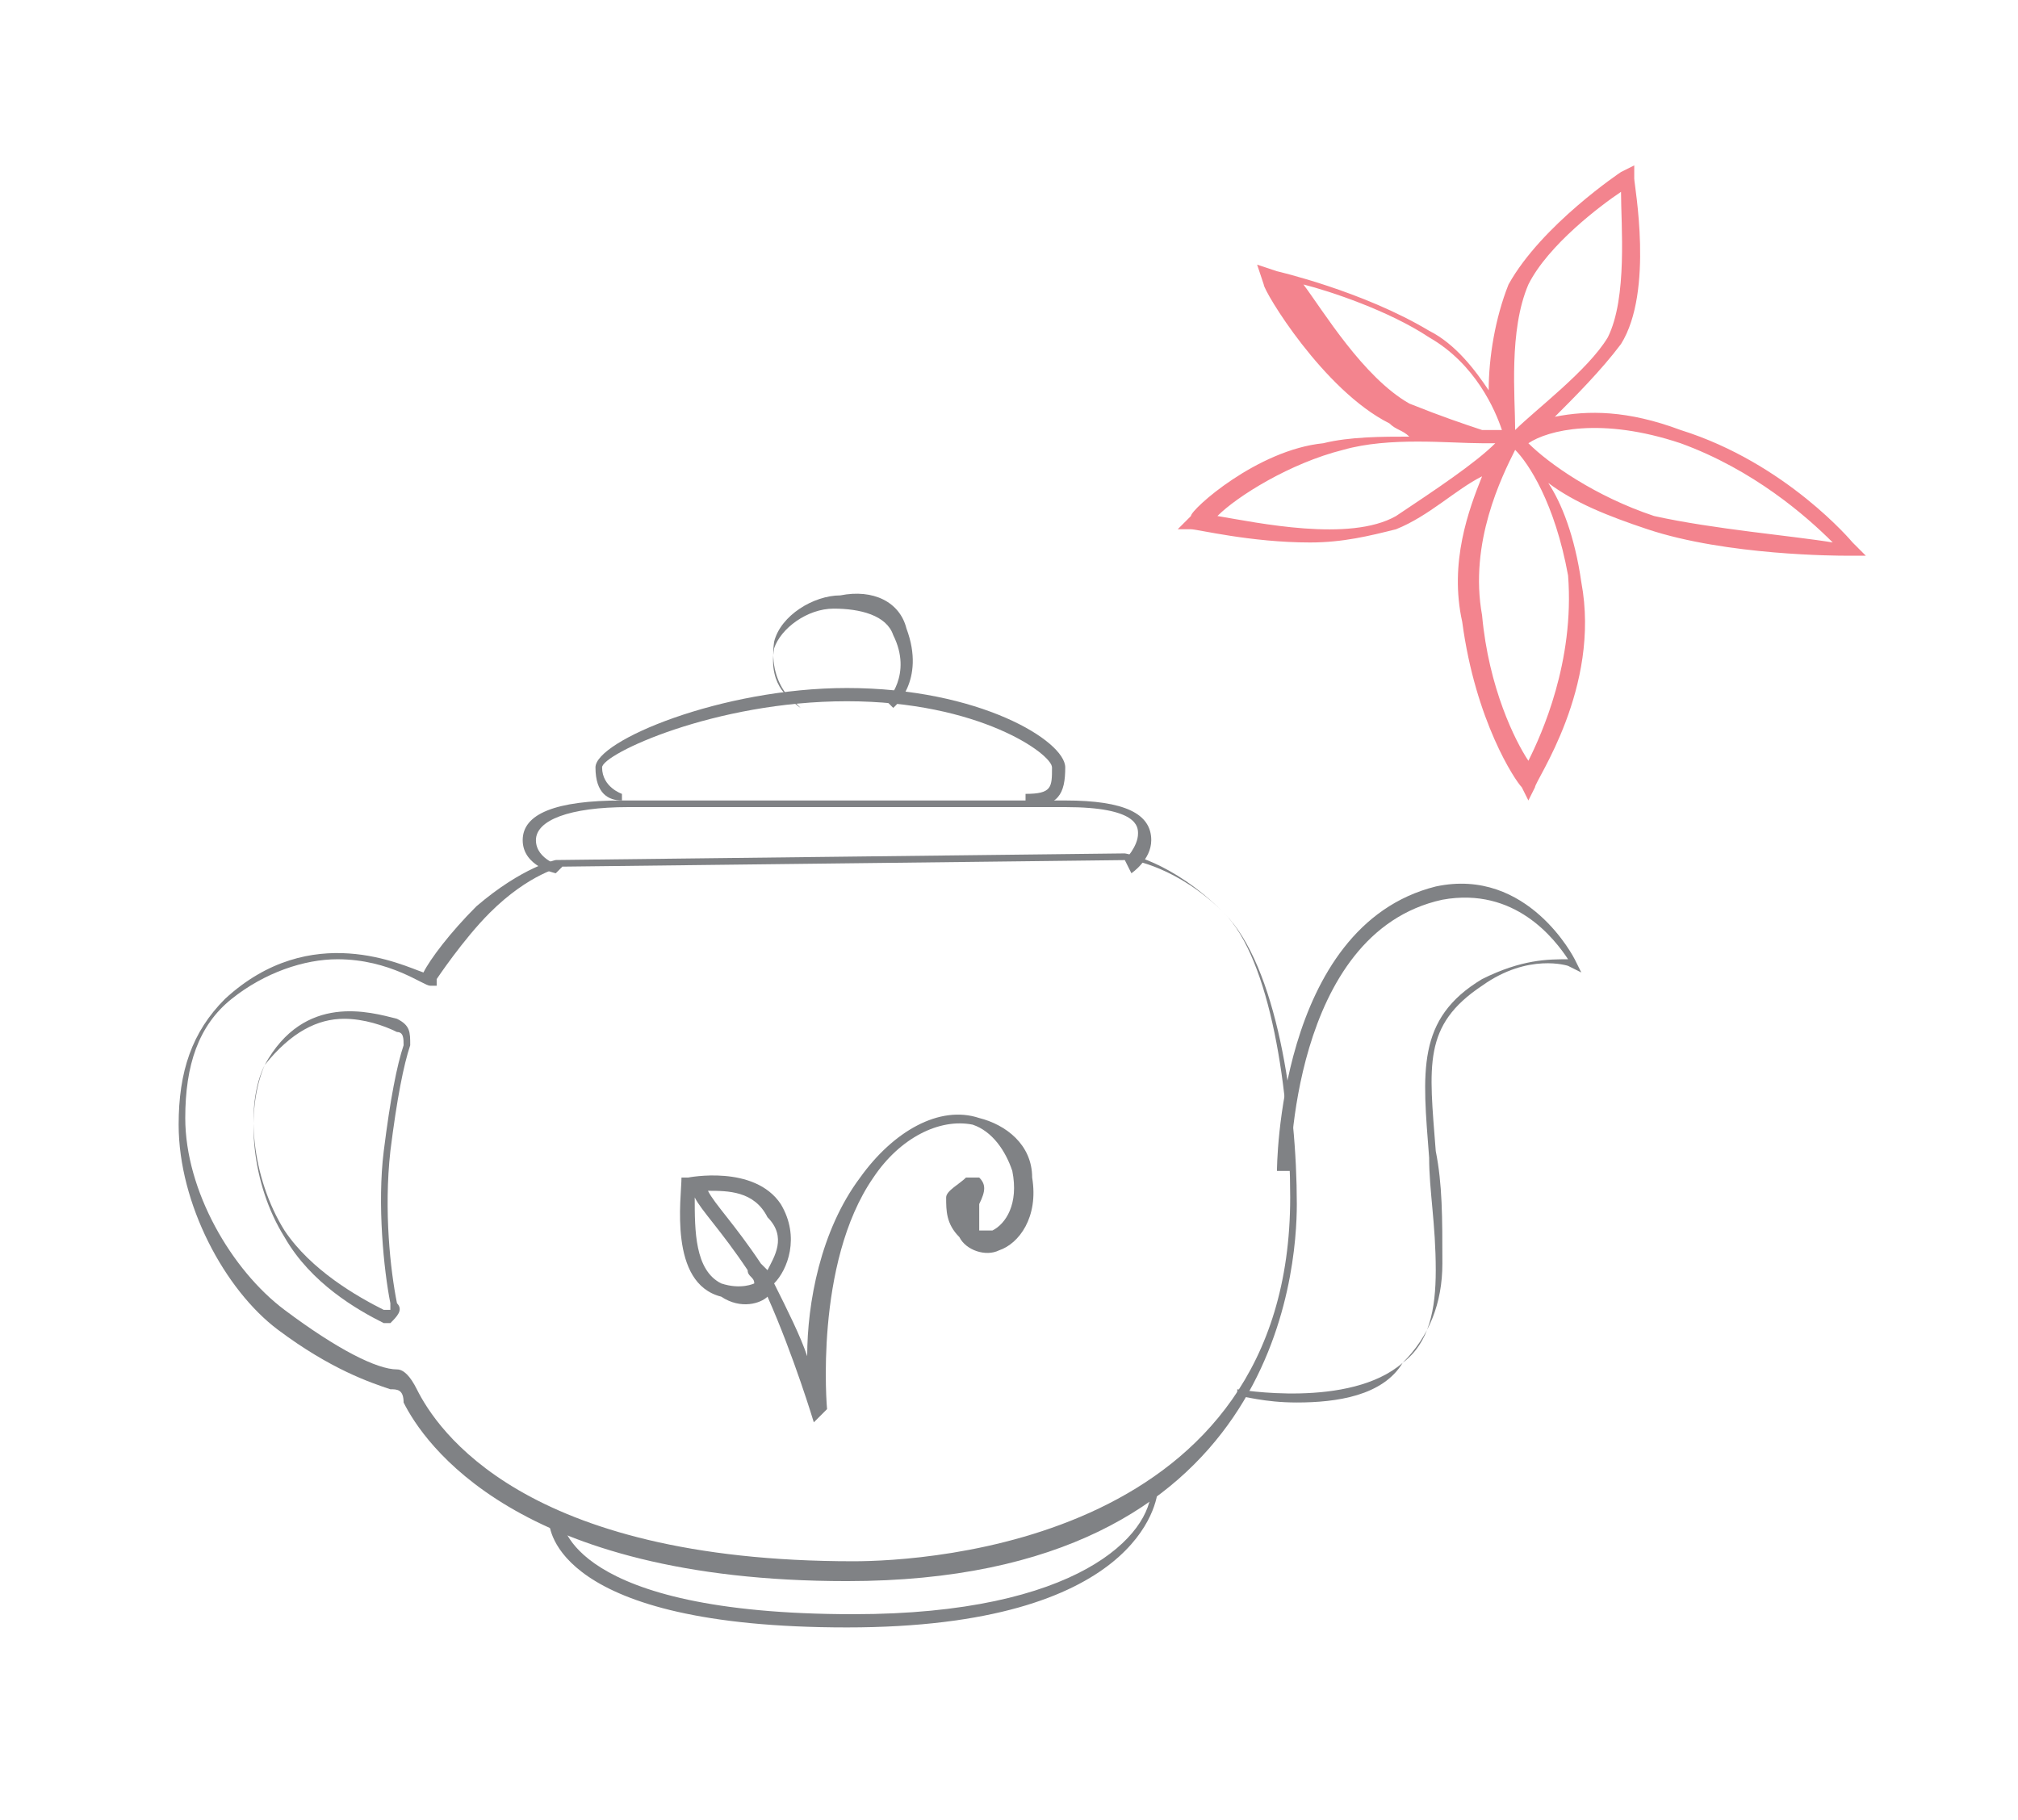
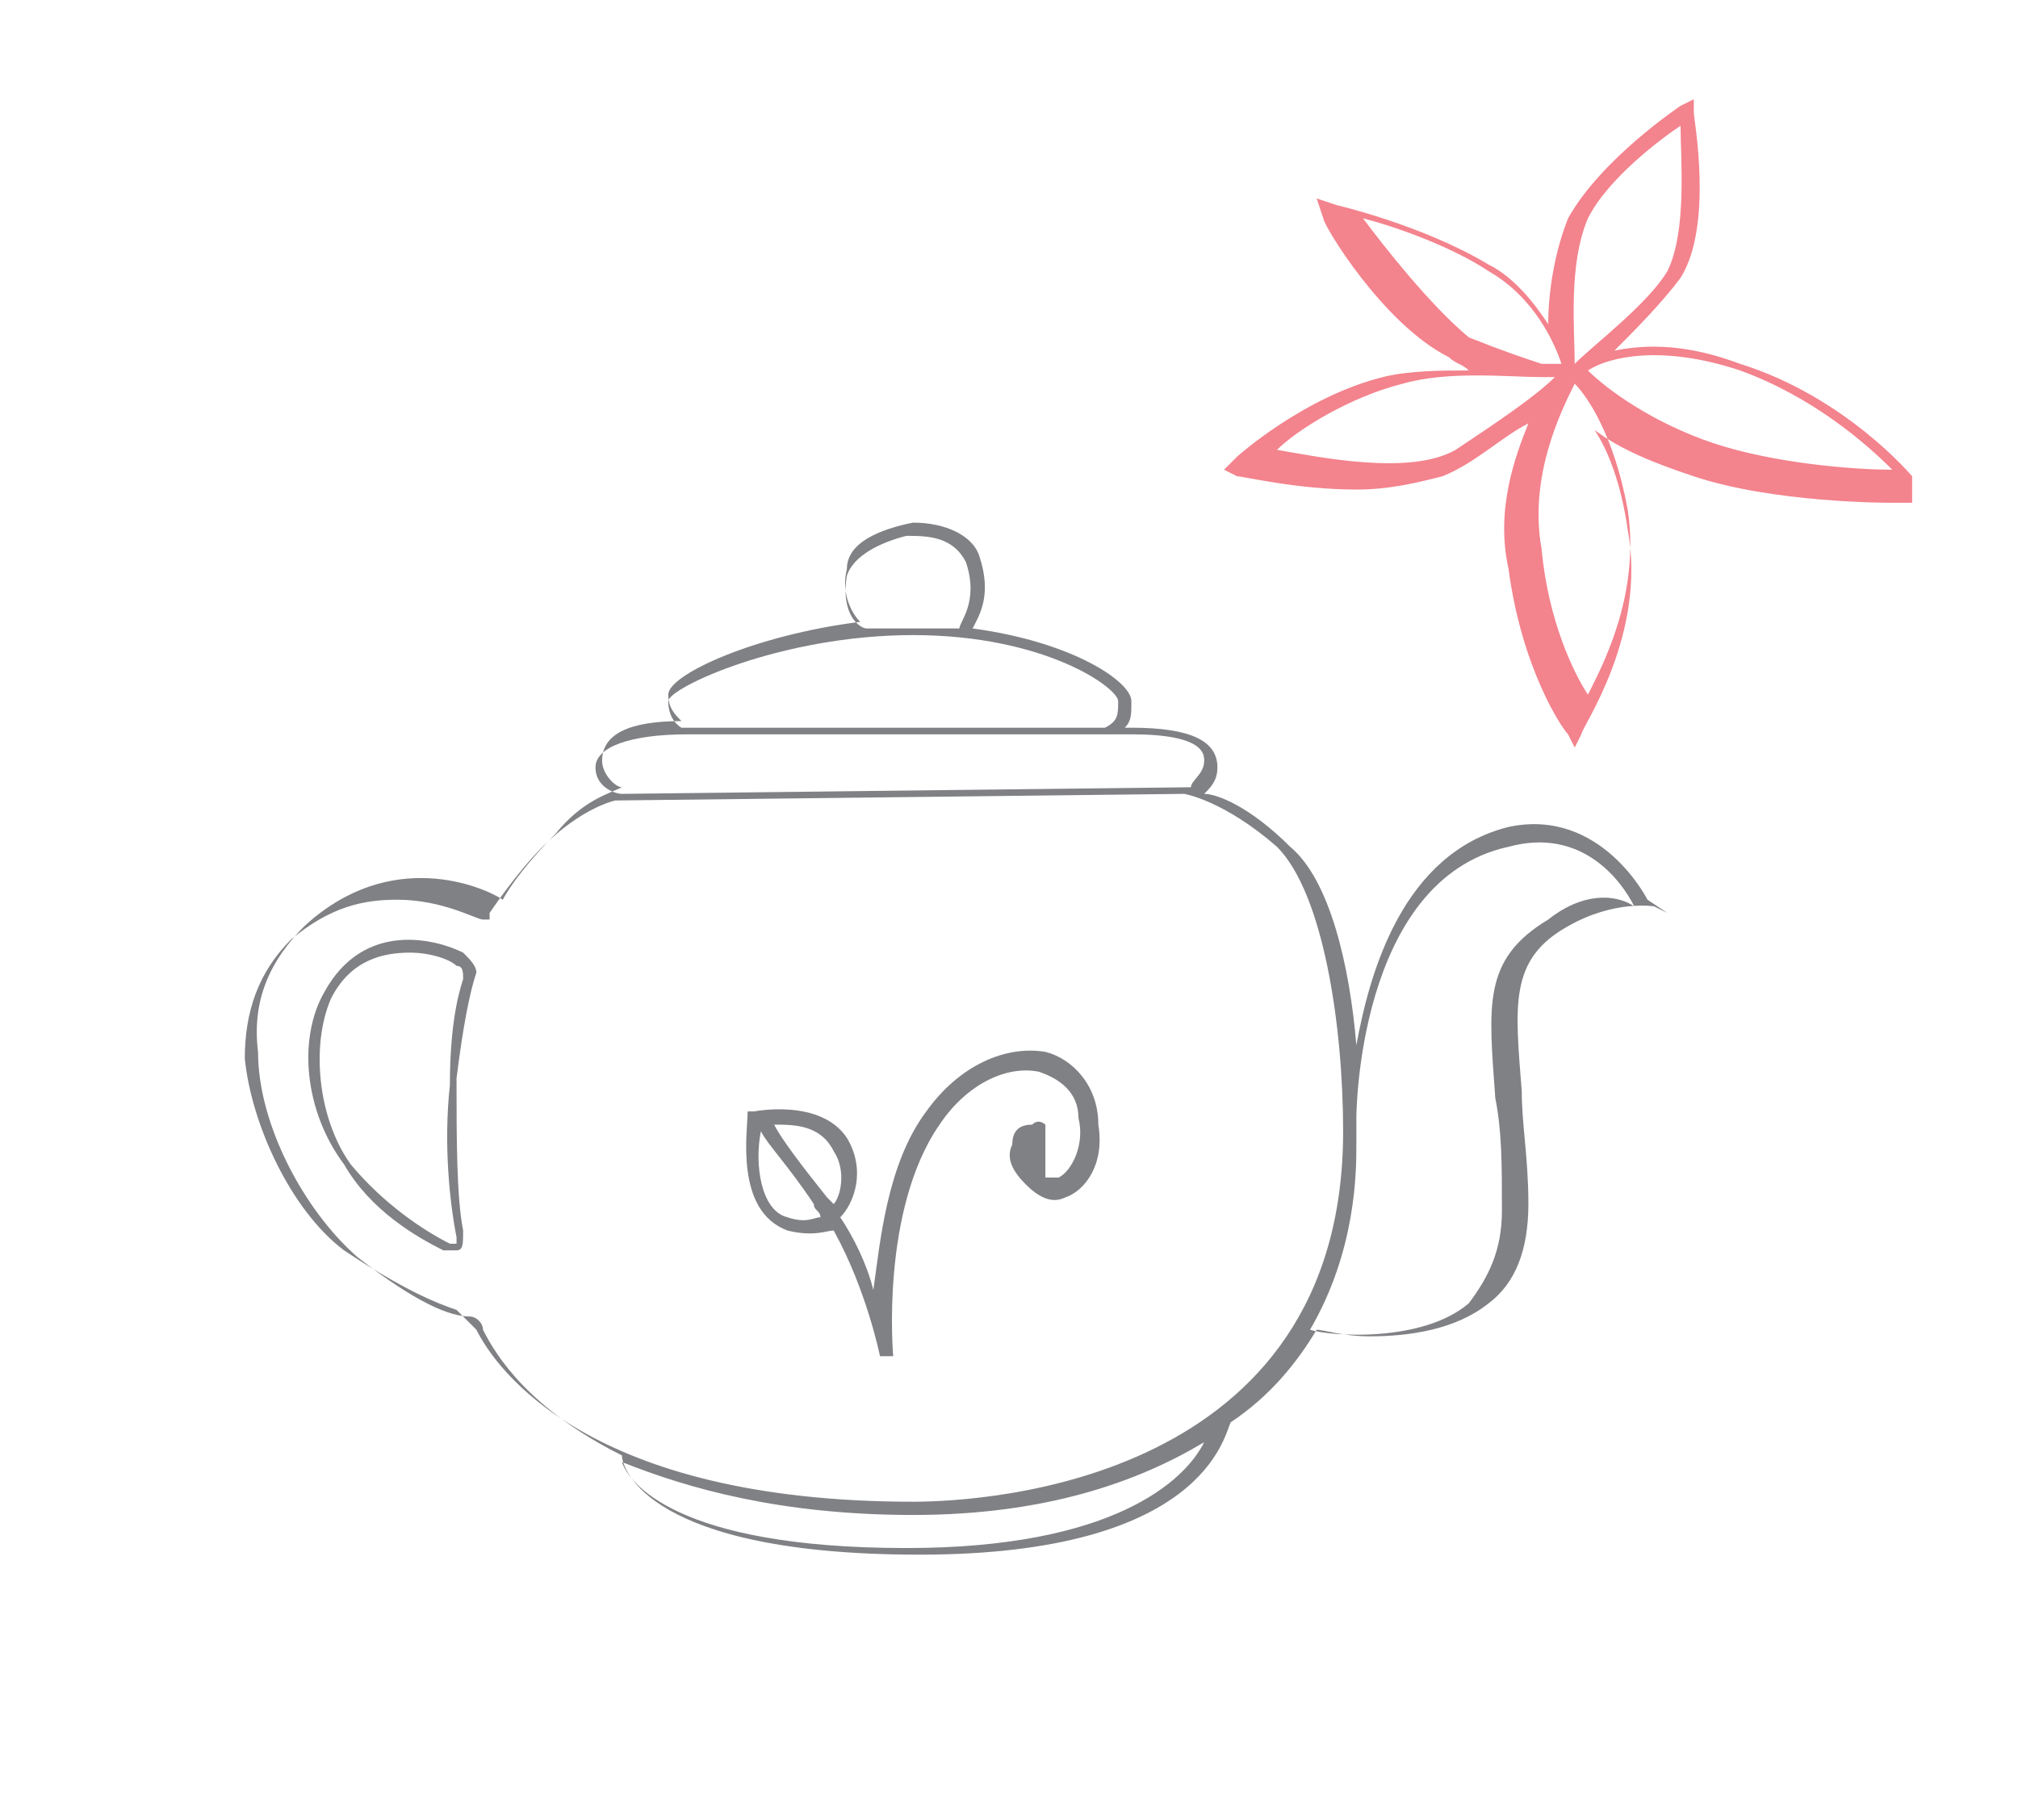
- <svg xmlns="http://www.w3.org/2000/svg" version="1.1" id="Layer_1" x="0px" y="0px" viewBox="0 0 30.5 27.5" style="enable-background:new 0 0 30.5 27.5;" xml:space="preserve">
+ <svg xmlns="http://www.w3.org/2000/svg" version="1.1" id="Layer_1" x="0px" y="0px" viewBox="-282 407.4 30.5 27.5" style="enable-background:new -282 407.4 30.5 27.5;" xml:space="preserve">
  <style type="text/css">
- 	.st0{fill:#808285;}
- 	.st1{fill:#F3848E;}
+ 	.st0{fill:#808184;}
+ 	.st1{fill:#F3838D;}
</style>
-   <g id="XMLID_417_">
-     <path id="XMLID_528_" class="st0" d="M12.8,23.9c-5,0-6.4-2.1-6.7-2.7C6.1,21,6,21,5.9,21c-0.3-0.1-0.9-0.3-1.7-0.9   c-0.8-0.6-1.5-1.9-1.5-3.1c0-0.8,0.2-1.4,0.7-1.9c1.3-1.2,2.7-0.5,3-0.4c0.1-0.2,0.4-0.6,0.8-1C7.9,13.1,8.4,13,8.4,13l8.6-0.1   c0,0,0.7,0.1,1.5,0.9c0.8,0.8,1.1,2.9,1.1,4.4C19.6,19.2,19.3,23.9,12.8,23.9z M5.1,14.5c-0.5,0-1.1,0.2-1.6,0.6   c-0.5,0.4-0.7,1-0.7,1.8c0,1.1,0.7,2.3,1.5,2.9c0.8,0.6,1.4,0.9,1.7,0.9c0.1,0,0.2,0.1,0.3,0.3c0.3,0.6,1.6,2.6,6.6,2.6   c1.1,0,6.6-0.3,6.6-5.5c0-1.6-0.3-3.6-1-4.3c-0.7-0.7-1.4-0.8-1.4-0.8l-8.6,0.1c0,0-0.5,0.1-1.1,0.7c-0.4,0.4-0.8,1-0.8,1l0,0.1   l-0.1,0C6.4,14.9,5.9,14.5,5.1,14.5z" />
-     <path id="XMLID_527_" class="st0" d="M12.8,24.6c-4.4,0-4.5-1.5-4.5-1.6l0.2,0c0,0,0.1,1.4,4.4,1.4c3.4,0,4.5-1.2,4.5-1.9l0.1,0   C17.5,22.7,17.2,24.6,12.8,24.6z" />
-     <path id="XMLID_526_" class="st0" d="M19.6,21.2c-0.5,0-0.8-0.1-0.9-0.1l0-0.1c0,0,1.7,0.3,2.5-0.4c0.4-0.3,0.5-0.8,0.5-1.4   c0-0.7-0.1-1.2-0.1-1.7c-0.1-1.3-0.2-2.1,0.8-2.7c0.6-0.3,1-0.3,1.3-0.3c-0.2-0.3-0.8-1.1-1.9-0.9c-2.3,0.5-2.3,4.1-2.3,4.1l-0.2,0   c0,0,0-3.7,2.4-4.3c1.4-0.3,2.1,1.1,2.1,1.1l0.1,0.2l-0.2-0.1c0,0-0.6-0.2-1.3,0.3c-0.9,0.6-0.8,1.2-0.7,2.5c0.1,0.5,0.1,1,0.1,1.7   c0,0.6-0.2,1.1-0.6,1.5C20.9,21.1,20.2,21.2,19.6,21.2z" />
-     <path id="XMLID_525_" class="st0" d="M8.4,13.2c0,0-0.5-0.1-0.5-0.5c0-0.4,0.5-0.6,1.5-0.6h6.7c0.9,0,1.3,0.2,1.3,0.6   c0,0.3-0.3,0.5-0.3,0.5L17,13c0,0,0.2-0.2,0.2-0.4c0-0.1,0-0.4-1.1-0.4H9.5c-0.9,0-1.4,0.2-1.4,0.5c0,0.3,0.4,0.4,0.4,0.4L8.4,13.2   z" />
-     <path id="XMLID_485_" class="st0" d="M15.5,12.2v-0.2c0.4,0,0.4-0.1,0.4-0.4c0-0.2-1.1-1-3.1-1c-2,0-3.7,0.8-3.7,1   c0,0.3,0.3,0.4,0.3,0.4l0,0.1C9.2,12.1,9,12,9,11.6c0-0.4,1.9-1.2,3.8-1.2c2,0,3.3,0.8,3.3,1.2C16.1,12,16,12.2,15.5,12.2z" />
-     <path id="XMLID_458_" class="st0" d="M12.1,10.7c0,0-0.5-0.3-0.4-1c0.1-0.4,0.6-0.7,1-0.7c0.5-0.1,0.9,0.1,1,0.5   c0.3,0.8-0.2,1.2-0.2,1.2l-0.1-0.1c0,0,0.4-0.4,0.1-1c-0.1-0.3-0.5-0.4-0.9-0.4c-0.4,0-0.8,0.3-0.9,0.6c-0.1,0.6,0.3,0.8,0.3,0.8   L12.1,10.7z" />
-     <path id="XMLID_429_" class="st0" d="M5.9,20c0,0-0.1,0-0.1,0c-0.4-0.2-1.1-0.6-1.5-1.3c-0.5-0.8-0.6-1.9-0.3-2.6   C4.6,15,5.6,15.3,6,15.4c0.2,0.1,0.2,0.2,0.2,0.4c-0.1,0.3-0.2,0.8-0.3,1.6c-0.1,0.9,0,1.8,0.1,2.3l0,0C6.1,19.8,6,19.9,5.9,20   C5.9,20,5.9,20,5.9,20z M5.2,15.4c-0.4,0-0.8,0.2-1.2,0.7c-0.3,0.6-0.2,1.7,0.3,2.5c0.4,0.6,1.1,1,1.5,1.2c0,0,0.1,0,0.1,0   c0,0,0,0,0-0.1v0c-0.1-0.5-0.2-1.5-0.1-2.3c0.1-0.8,0.2-1.3,0.3-1.6c0-0.1,0-0.2-0.1-0.2C5.8,15.5,5.5,15.4,5.2,15.4z" />
-     <path id="XMLID_425_" class="st0" d="M12.3,21.5c0,0-0.3-1-0.7-1.9c-0.1,0.1-0.4,0.2-0.7,0c-0.8-0.2-0.6-1.5-0.6-1.8l0,0l0,0   c0,0,0,0,0,0l0,0l0.1,0c0,0,1-0.2,1.4,0.4c0.3,0.5,0.1,1-0.1,1.2c0.2,0.4,0.4,0.8,0.5,1.1c0-0.8,0.2-1.9,0.8-2.7   c0.5-0.7,1.2-1.1,1.8-0.9c0.4,0.1,0.8,0.4,0.8,0.9c0.1,0.6-0.2,1-0.5,1.1c-0.2,0.1-0.5,0-0.6-0.2c-0.2-0.2-0.2-0.4-0.2-0.6   c0-0.1,0.2-0.2,0.3-0.3c0.1,0,0.1,0,0.2,0c0.1,0.1,0.1,0.2,0,0.4c0,0.1,0,0.3,0,0.4c0.1,0,0.1,0,0.2,0c0.2-0.1,0.4-0.4,0.3-0.9   c-0.1-0.3-0.3-0.6-0.6-0.7c-0.5-0.1-1.1,0.2-1.5,0.8c-0.9,1.3-0.7,3.5-0.7,3.5L12.3,21.5z M10.5,18.1c0,0.5,0,1.1,0.4,1.3   c0.3,0.1,0.5,0,0.5,0c0-0.1-0.1-0.1-0.1-0.2C10.9,18.6,10.6,18.3,10.5,18.1z M10.7,18c0.1,0.2,0.4,0.5,0.8,1.1c0,0,0.1,0.1,0.1,0.1   c0.1-0.2,0.3-0.5,0-0.8C11.4,18,11,18,10.7,18z" />
-     <path id="XMLID_418_" class="st1" d="M28,8.2c0,0-1-1.2-2.6-1.7c-0.8-0.3-1.4-0.3-1.9-0.2c0.3-0.3,0.7-0.7,1-1.1   c0.5-0.8,0.2-2.4,0.2-2.5l0-0.2l-0.2,0.1c0,0-1.2,0.8-1.7,1.7c-0.2,0.5-0.3,1.1-0.3,1.6c-0.2-0.3-0.5-0.7-0.9-0.9   c-1-0.6-2.3-0.9-2.3-0.9l-0.3-0.1l0.1,0.3c0,0.1,0.9,1.6,1.9,2.1c0.1,0.1,0.2,0.1,0.3,0.2c-0.4,0-0.9,0-1.3,0.1   C19,6.8,18,7.7,18,7.8l-0.2,0.2L18,8c0.1,0,0.9,0.2,1.8,0.2c0.5,0,0.9-0.1,1.3-0.2c0.5-0.2,0.9-0.6,1.3-0.8   c-0.2,0.5-0.5,1.3-0.3,2.2c0.2,1.5,0.8,2.4,0.9,2.5l0.1,0.2l0.1-0.2c0-0.1,1-1.5,0.7-3.1c-0.1-0.7-0.3-1.2-0.5-1.5   c0.4,0.3,0.9,0.5,1.5,0.7c1.2,0.4,2.9,0.4,3,0.4h0.3L28,8.2z M23.1,4.3c0.3-0.6,1.1-1.2,1.4-1.4c0,0.5,0.1,1.6-0.2,2.2   c-0.3,0.5-1.1,1.1-1.4,1.4C22.9,6,22.8,5,23.1,4.3z M19.7,4.3c0.4,0.1,1.3,0.4,1.9,0.8c0.7,0.4,1,1.1,1.1,1.4c-0.1,0-0.2,0-0.3,0   c-0.3-0.1-0.6-0.2-1.1-0.4C20.6,5.7,20,4.7,19.7,4.3z M21.1,7.8c-0.7,0.4-2.1,0.1-2.7,0c0.3-0.3,1.1-0.8,1.9-1   c0.7-0.2,1.6-0.1,2.1-0.1c0.1,0,0.1,0,0.2,0C22.3,7,21.7,7.4,21.1,7.8z M23.1,11.5c-0.2-0.3-0.6-1.1-0.7-2.2   c-0.2-1.1,0.3-2.1,0.5-2.5c0.2,0.2,0.6,0.8,0.8,1.9C23.8,10,23.3,11.1,23.1,11.5z M25,7.8c-0.9-0.3-1.6-0.8-1.9-1.1   c0.3-0.2,1.1-0.4,2.3,0c1.1,0.4,1.9,1.1,2.3,1.5C27.1,8.1,25.9,8,25,7.8z" />
+   <g>
+     <path class="st0" d="M-257.1,421c0,0-0.7-1.4-2.1-1.1c-1.6,0.4-2.1,2.2-2.3,3.3c-0.1-1.2-0.4-2.5-1-3c-0.6-0.6-1.1-0.8-1.3-0.8   c0.1-0.1,0.2-0.2,0.2-0.4c0-0.4-0.4-0.6-1.3-0.6h-0.1c0.1-0.1,0.1-0.2,0.1-0.4c0-0.3-0.9-0.9-2.4-1.1c0.1-0.2,0.3-0.5,0.1-1.1   c-0.1-0.3-0.5-0.5-1-0.5c-0.5,0.1-1,0.3-1,0.7c-0.1,0.4,0.1,0.7,0.2,0.8c-1.6,0.2-2.9,0.8-2.9,1.1c0,0.2,0.1,0.3,0.2,0.4   c-0.8,0-1.2,0.2-1.2,0.6c0,0.2,0.2,0.4,0.3,0.4c-0.2,0.1-0.6,0.2-1,0.7c-0.4,0.4-0.7,0.8-0.8,1c-0.3-0.2-1.7-0.8-3,0.4   c-0.5,0.5-0.8,1.1-0.7,1.9c0,1.1,0.7,2.4,1.5,3.1c0.9,0.7,1.4,0.9,1.7,0.9c0.1,0,0.2,0.1,0.2,0.2c0.2,0.4,0.7,1.2,2.1,1.9   c0,0.2,0.4,1.5,4.5,1.5c4.3,0,4.6-1.8,4.7-2c0.6-0.4,1-0.9,1.3-1.4c0.1,0,0.4,0.1,0.8,0.1c0.6,0,1.3-0.1,1.8-0.5   c0.4-0.3,0.6-0.8,0.6-1.5c0-0.7-0.1-1.2-0.1-1.7c-0.1-1.3-0.2-2,0.7-2.5c0.7-0.4,1.3-0.3,1.3-0.3l0.2,0.1L-257.1,421z    M-269.2,416.1c0.1-0.3,0.5-0.5,0.9-0.6c0.3,0,0.7,0,0.9,0.4c0.2,0.6-0.1,0.9-0.1,1c-0.2,0-0.4,0-0.7,0c-0.2,0-0.5,0-0.7,0   C-269,416.9-269.3,416.7-269.2,416.1z M-271.9,418c0-0.2,1.7-1,3.7-1c2,0,3.1,0.8,3.1,1c0,0.2,0,0.3-0.2,0.4h-6.3c0,0,0,0-0.1,0   C-271.7,418.4-271.9,418.3-271.9,418z M-273,419c0-0.3,0.5-0.5,1.4-0.5h6.7c1.1,0,1.1,0.3,1.1,0.4c0,0.2-0.2,0.3-0.2,0.4l-8.6,0.1   C-272.7,419.4-273,419.3-273,419z M-268.3,430.8c-3.5,0-4.2-1-4.3-1.3c1,0.4,2.4,0.8,4.4,0.8c2,0,3.4-0.5,4.4-1.1   C-264.1,429.8-265.2,430.8-268.3,430.8z M-268.2,430.1c-4.9,0-6.3-2-6.6-2.6c-0.1-0.1-0.2-0.2-0.3-0.3c-0.3-0.1-0.8-0.3-1.7-0.9   c-0.8-0.6-1.4-1.9-1.5-2.9c0-0.7,0.2-1.3,0.7-1.8c0.6-0.5,1.1-0.6,1.6-0.6c0.7,0,1.2,0.3,1.3,0.3l0.1,0l0-0.1c0,0,0.4-0.6,0.8-1   c0.6-0.6,1.1-0.7,1.1-0.7l8.6-0.1c0,0,0.6,0.1,1.4,0.8c0.7,0.7,1,2.7,1,4.3C-261.7,429.8-267.1,430.1-268.2,430.1z M-258.6,421.3   c-1,0.6-0.9,1.3-0.8,2.7c0.1,0.5,0.1,1,0.1,1.7c0,0.6-0.2,1-0.5,1.4c-0.7,0.6-2.1,0.5-2.4,0.4c0.7-1.2,0.7-2.4,0.7-2.8   c0-0.1,0-0.3,0-0.4h0c0,0,0-3.6,2.3-4.1c1.1-0.3,1.7,0.5,1.9,0.9C-257.6,420.9-258.1,420.9-258.6,421.3z" />
+     <path class="st0" d="M-275,421.8c-0.4-0.2-1.5-0.5-2.1,0.6c-0.4,0.7-0.3,1.8,0.3,2.6c0.4,0.7,1.1,1.1,1.5,1.3c0,0,0.1,0,0.1,0   c0,0,0.1,0,0.1,0c0.1,0,0.1-0.1,0.1-0.3c-0.1-0.5-0.1-1.4-0.1-2.3c0.1-0.8,0.2-1.3,0.3-1.6C-274.8,422-274.9,421.9-275,421.8z    M-275.2,423.8c-0.1,0.9,0,1.8,0.1,2.3v0c0,0.1,0,0.1,0,0.1c0,0,0,0-0.1,0c-0.4-0.2-1-0.6-1.5-1.2c-0.5-0.7-0.6-1.8-0.3-2.5   c0.3-0.6,0.8-0.7,1.2-0.7c0.3,0,0.6,0.1,0.7,0.2c0.1,0,0.1,0.1,0.1,0.2C-275.1,422.5-275.2,423-275.2,423.8z" />
+     <path class="st0" d="M-266.2,423.3c-0.6-0.1-1.3,0.2-1.8,0.9c-0.6,0.8-0.7,2-0.8,2.7c-0.1-0.4-0.3-0.8-0.5-1.1   c0.2-0.2,0.4-0.7,0.1-1.2c-0.4-0.6-1.4-0.4-1.4-0.4l-0.1,0l0,0c0,0,0,0,0,0l0,0l0,0c0,0.3-0.2,1.5,0.6,1.8c0.4,0.1,0.6,0,0.7,0   c0.5,0.9,0.7,1.9,0.7,1.9l0.2,0c0,0-0.2-2.2,0.7-3.5c0.4-0.6,1-0.9,1.5-0.8c0.3,0.1,0.6,0.3,0.6,0.7c0.1,0.4-0.1,0.8-0.3,0.9   c-0.1,0-0.1,0-0.2,0c0,0,0-0.3,0-0.4c0-0.2,0-0.4,0-0.4c0,0-0.1-0.1-0.2,0c-0.2,0-0.3,0.1-0.3,0.3c-0.1,0.2,0,0.4,0.2,0.6   c0.2,0.2,0.4,0.3,0.6,0.2c0.3-0.1,0.6-0.5,0.5-1.1C-265.4,423.8-265.8,423.4-266.2,423.3z M-270.1,425.8c-0.4-0.1-0.5-0.8-0.4-1.3   c0.1,0.2,0.4,0.5,0.8,1.1c0,0.1,0.1,0.1,0.1,0.2C-269.7,425.8-269.8,425.9-270.1,425.8z M-269.5,425.5c-0.4-0.5-0.7-0.9-0.8-1.1   c0.3,0,0.7,0,0.9,0.4c0.2,0.3,0.1,0.7,0,0.8C-269.5,425.5-269.5,425.5-269.5,425.5z" />
  </g>
+   <path id="XMLID_469_" class="st1" d="M-253.1,414.6c0,0-1-1.2-2.6-1.7c-0.8-0.3-1.4-0.3-1.9-0.2c0.3-0.3,0.7-0.7,1-1.1  c0.5-0.8,0.2-2.4,0.2-2.5l0-0.2l-0.2,0.1c0,0-1.2,0.8-1.7,1.7c-0.2,0.5-0.3,1.1-0.3,1.6c-0.2-0.3-0.5-0.7-0.9-0.9  c-1-0.6-2.3-0.9-2.3-0.9l-0.3-0.1l0.1,0.3c0,0.1,0.9,1.6,1.9,2.1c0.1,0.1,0.2,0.1,0.3,0.2c-0.4,0-0.9,0-1.3,0.1  c-1.2,0.3-2.2,1.2-2.2,1.2l-0.2,0.2l0.2,0.1c0.1,0,0.9,0.2,1.8,0.2c0.5,0,0.9-0.1,1.3-0.2c0.5-0.2,0.9-0.6,1.3-0.8  c-0.2,0.5-0.5,1.3-0.3,2.2c0.2,1.5,0.8,2.4,0.9,2.5l0.1,0.2l0.1-0.2c0-0.1,1-1.5,0.7-3.1c-0.1-0.7-0.3-1.2-0.5-1.5  c0.4,0.3,0.9,0.5,1.5,0.7c1.2,0.4,2.9,0.4,3,0.4h0.3L-253.1,414.6z M-258,410.7c0.3-0.6,1.1-1.2,1.4-1.4c0,0.5,0.1,1.6-0.2,2.2  c-0.3,0.5-1.1,1.1-1.4,1.4C-258.2,412.4-258.3,411.4-258,410.7z M-261.4,410.7c0.4,0.1,1.3,0.4,1.9,0.8c0.7,0.4,1,1.1,1.1,1.4  c-0.1,0-0.2,0-0.3,0c-0.3-0.1-0.6-0.2-1.1-0.4C-260.4,412-261.1,411.1-261.4,410.7z M-260,414.2c-0.7,0.4-2.1,0.1-2.7,0  c0.3-0.3,1.1-0.8,1.9-1c0.7-0.2,1.6-0.1,2.1-0.1c0.1,0,0.1,0,0.2,0C-258.8,413.4-259.4,413.8-260,414.2z M-258,417.9  c-0.2-0.3-0.6-1.1-0.7-2.2c-0.2-1.1,0.3-2.1,0.5-2.5c0.2,0.2,0.6,0.8,0.8,1.9C-257.2,416.4-257.8,417.5-258,417.9z M-256.1,414.1  c-0.9-0.3-1.6-0.8-1.9-1.1c0.3-0.2,1.1-0.4,2.3,0c1.1,0.4,1.9,1.1,2.3,1.5C-254,414.5-255.2,414.4-256.1,414.1z" />
</svg>
